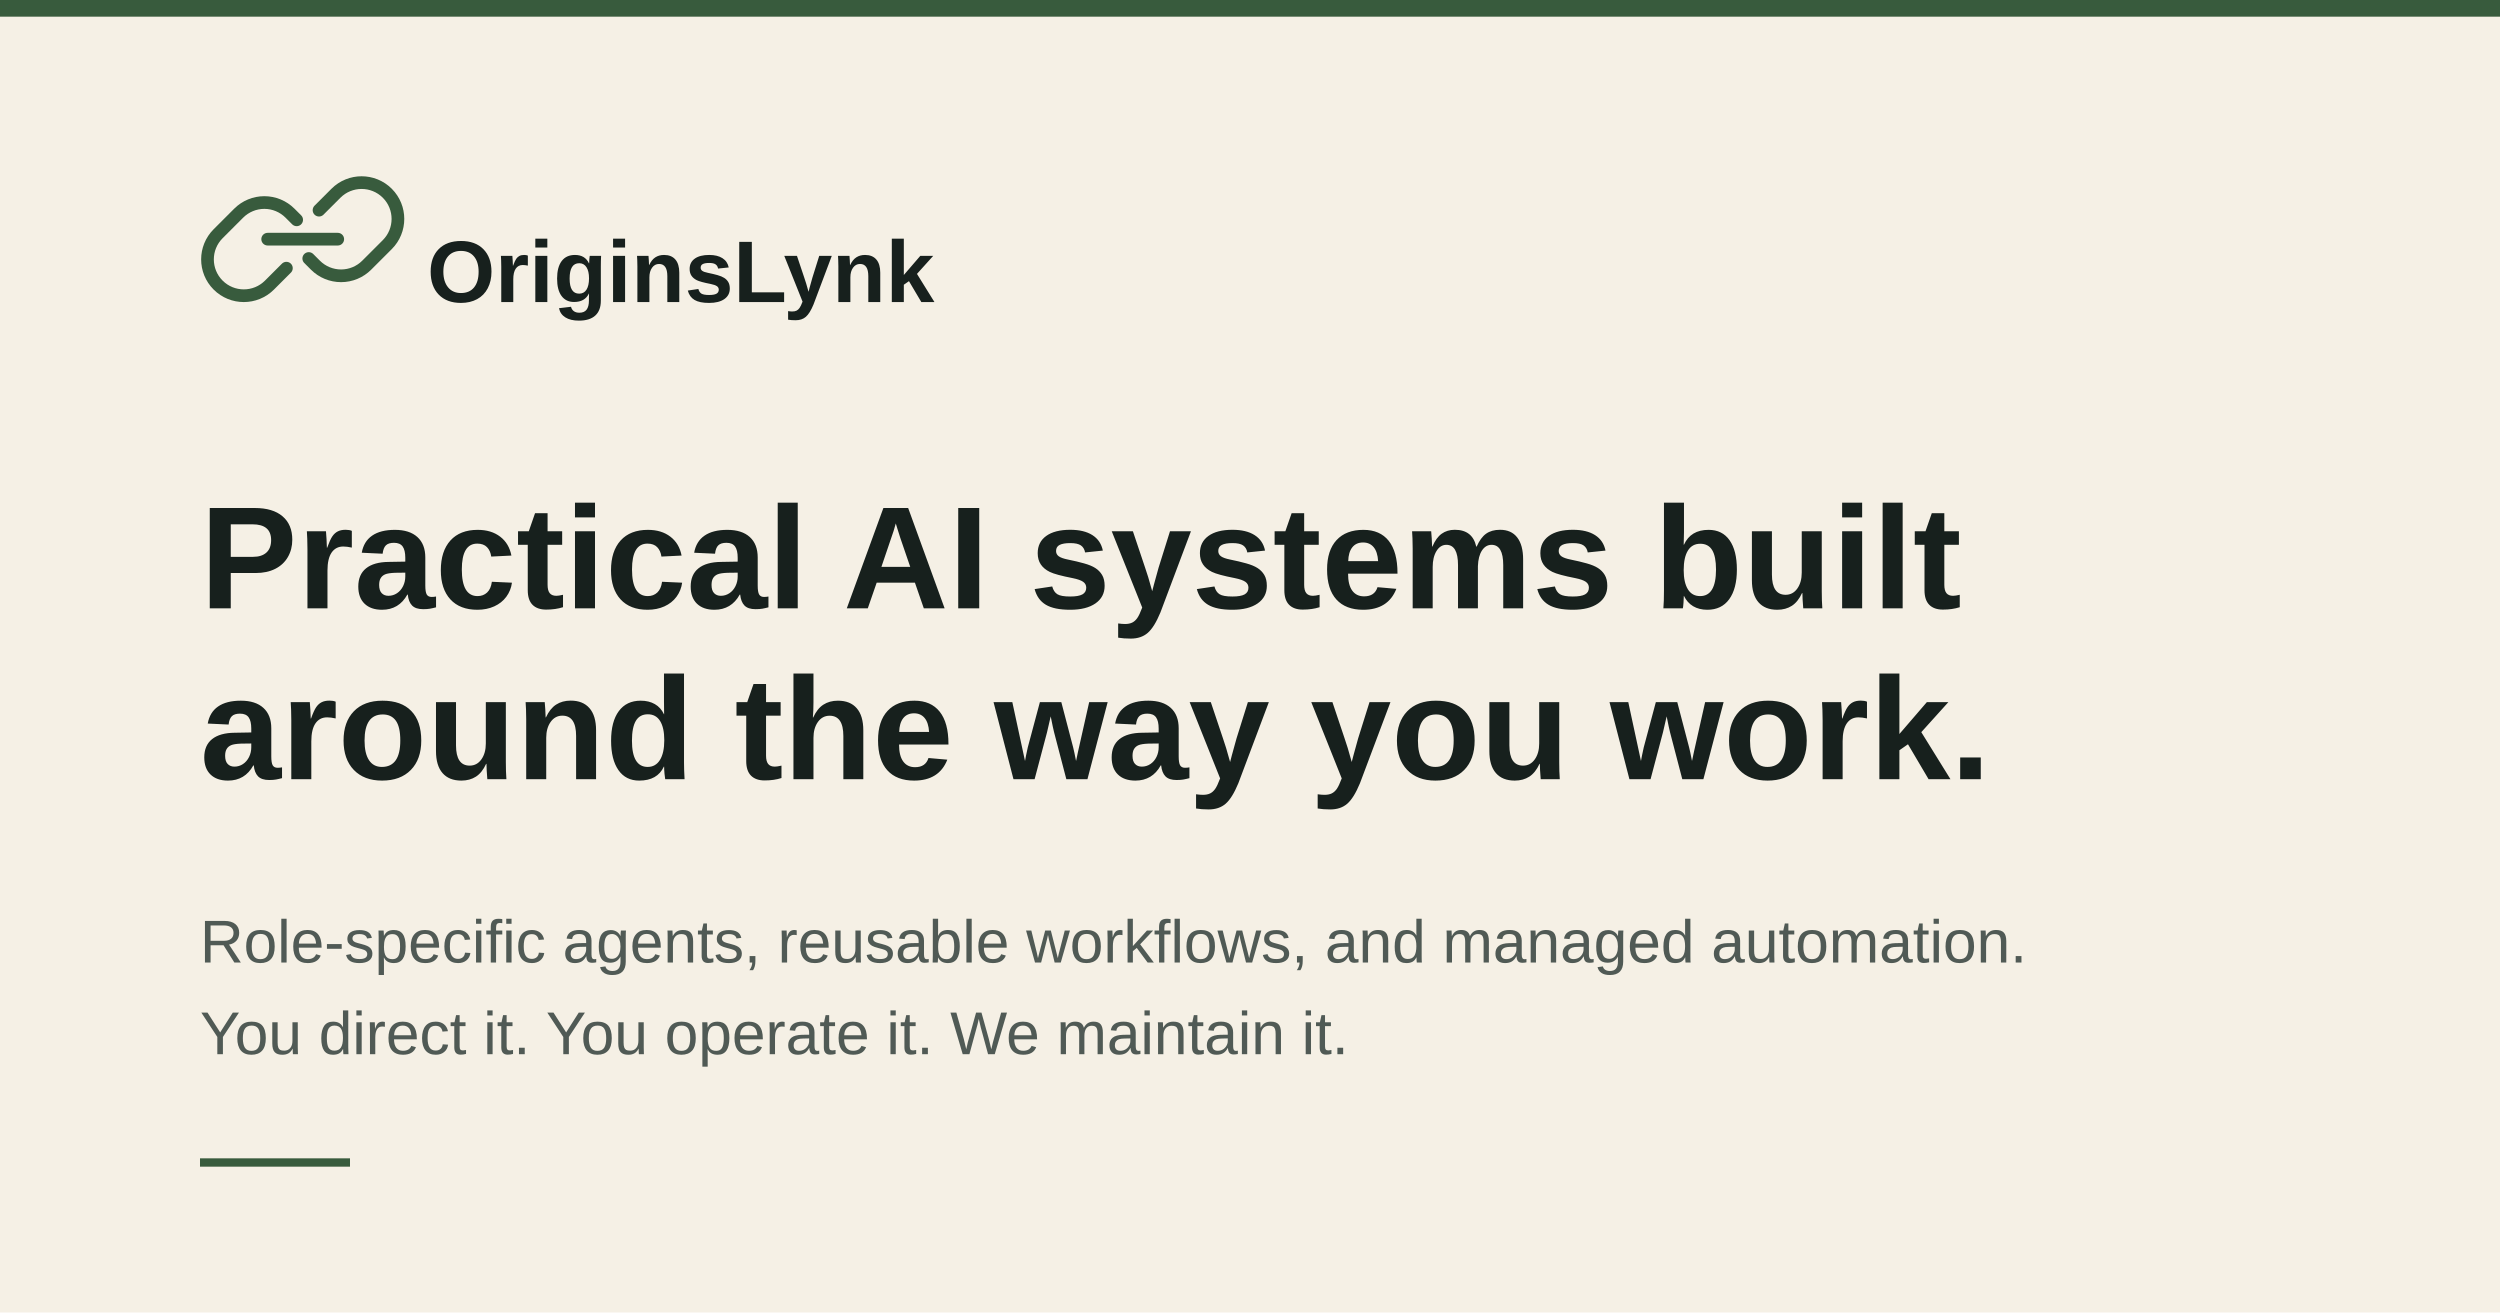
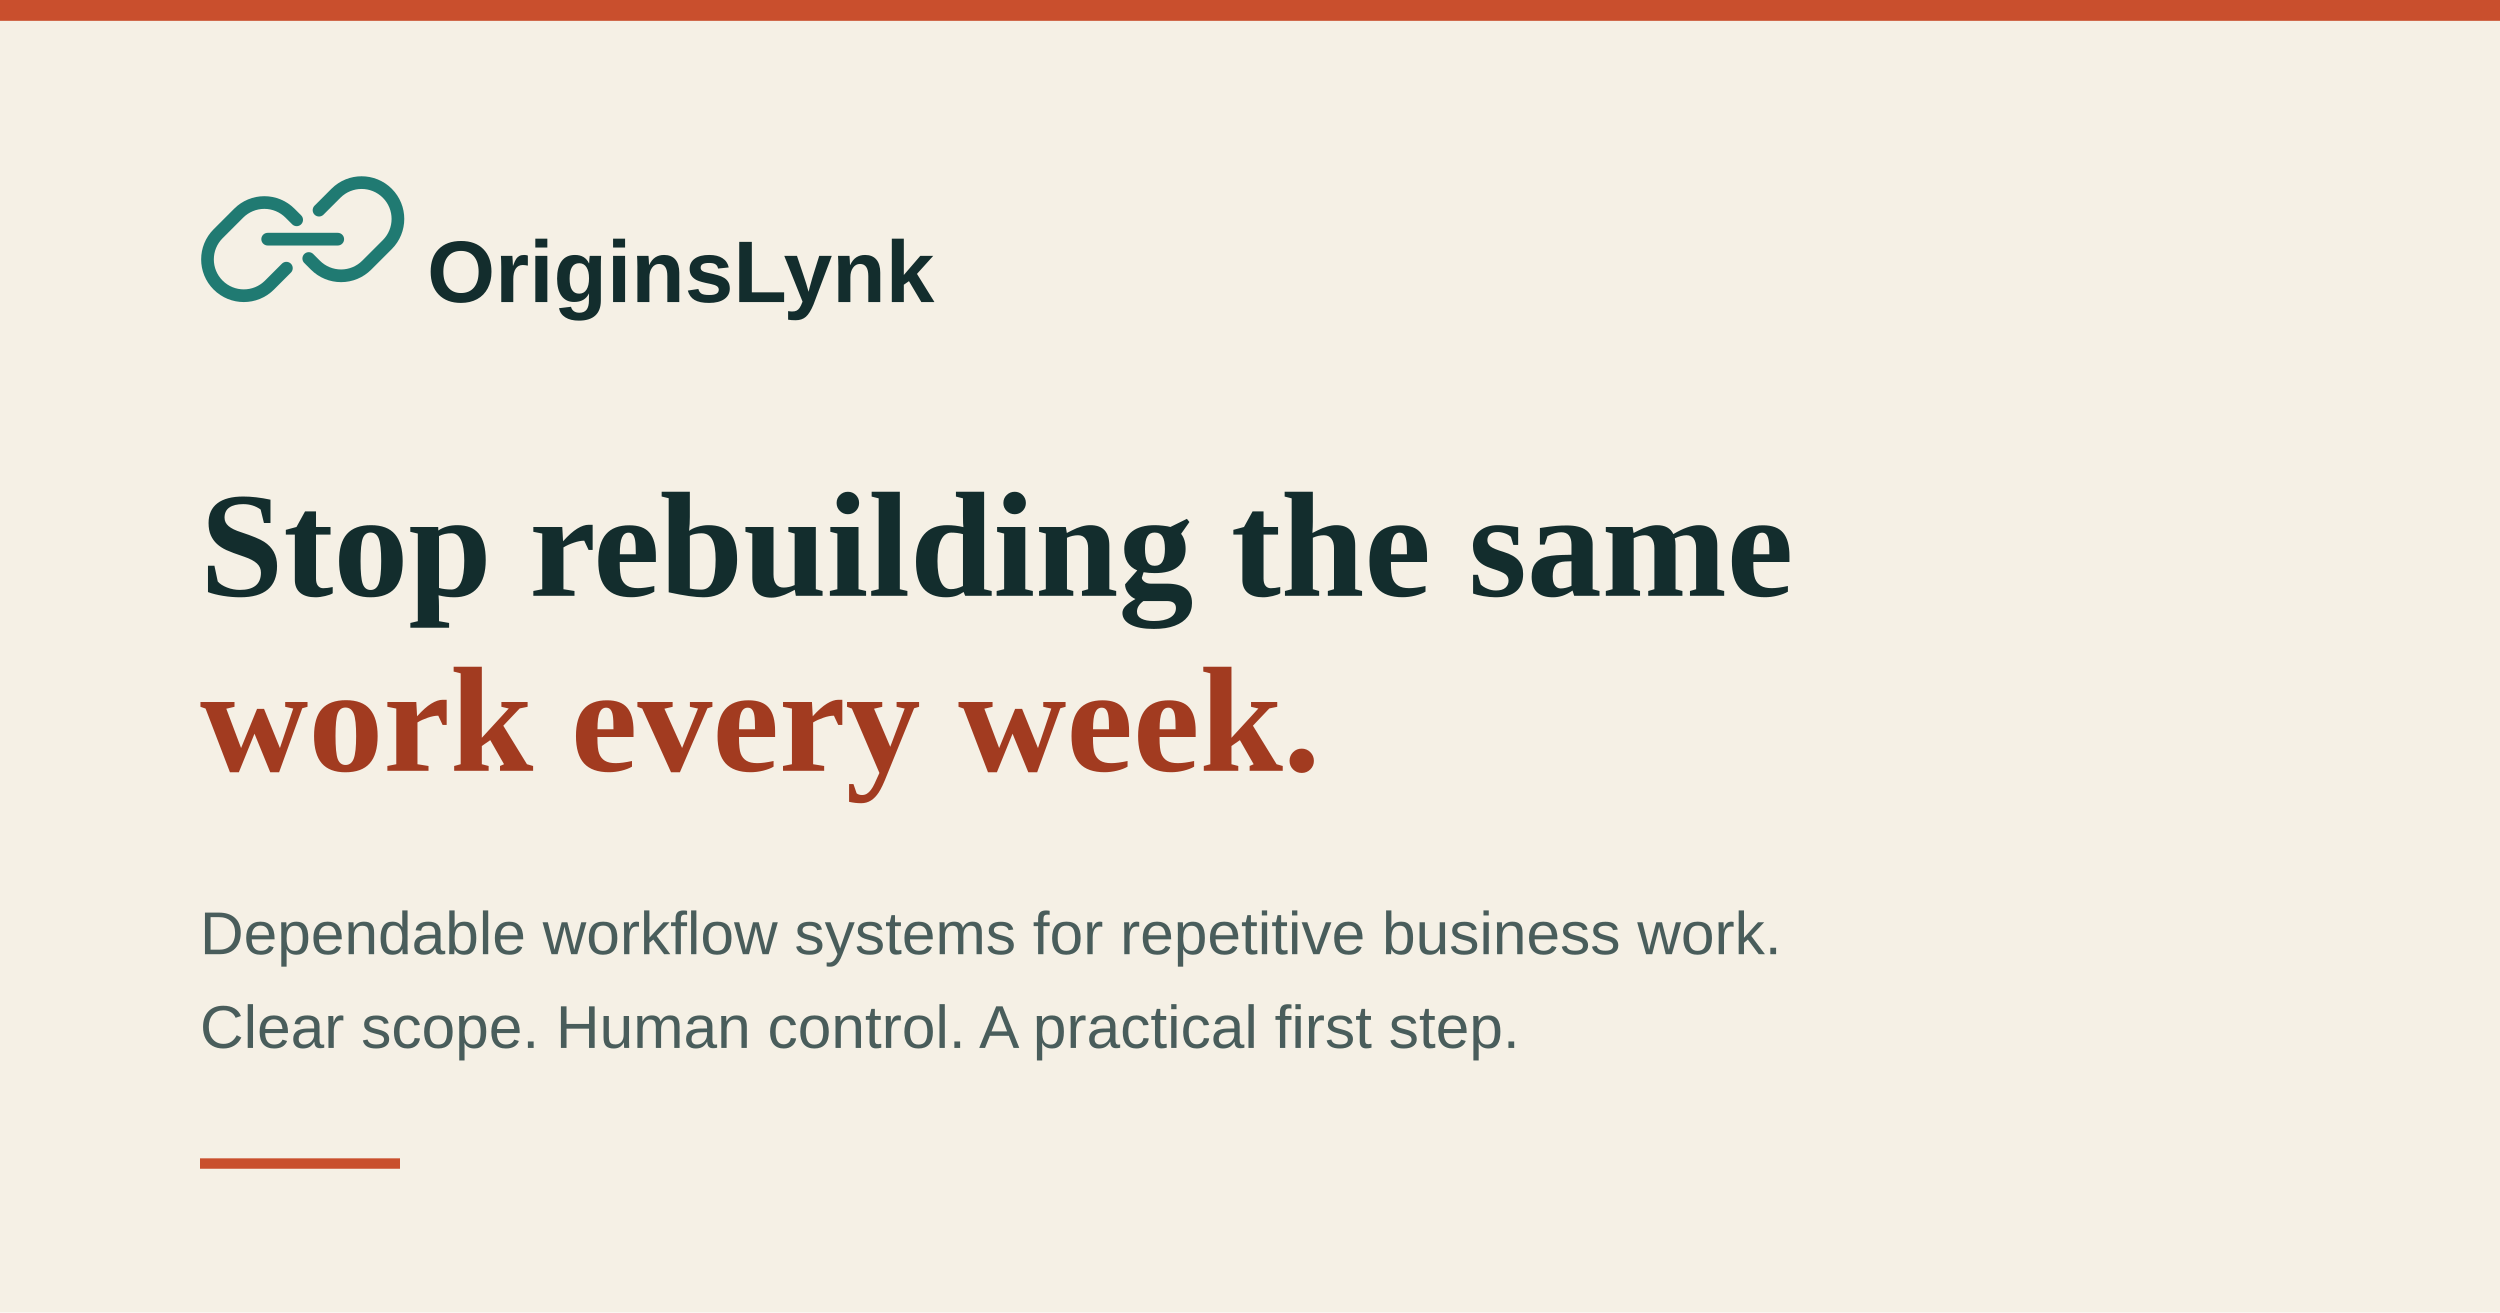
<svg xmlns="http://www.w3.org/2000/svg" viewBox="0 0 1200 630" width="1200" height="630">
  <rect width="1200" height="630" fill="#f5f0e5" />
-   <rect x="0" y="0" width="1200" height="8" fill="#385b3d" />
-   <g fill="none" stroke="#385b3d" stroke-width="2.1" stroke-linecap="round" stroke-linejoin="round" transform="translate(96,80) scale(2.9)">
+   <rect x="0" y="0" width="1200" height="10" fill="#c94f2d" />
+   <g fill="none" stroke="#207a72" stroke-width="2.1" stroke-linecap="round" stroke-linejoin="round" transform="translate(96,80) scale(2.9)">
    <path d="M14.3 16.8 11.5 19.6a6 6 0 0 1-8.5-8.5l3.4-3.4a6 6 0 0 1 8.5 0l1.1 1.1" />
    <path d="m19.7 7.2 2.8-2.8A6 6 0 0 1 31 12.9l-3.4 3.4a6 6 0 0 1-8.5 0L18 15.2" />
    <path d="m11.2 12 11.6 0" />
  </g>
-   <text x="205" y="145" font-family="Arial, Helvetica, sans-serif" font-size="42" font-weight="700" fill="#17201d">OriginsLynk</text>
-   <text x="96" y="292" font-family="Arial, Helvetica, sans-serif" font-size="70" font-weight="700" fill="#17201d">Practical AI systems built</text>
-   <text x="96" y="374" font-family="Arial, Helvetica, sans-serif" font-size="70" font-weight="700" fill="#17201d">around the way you work.</text>
-   <text x="96" y="462" font-family="Arial, Helvetica, sans-serif" font-size="29" fill="#505a55">Role-specific agents, reusable workflows, and managed automation.</text>
-   <text x="96" y="506" font-family="Arial, Helvetica, sans-serif" font-size="29" fill="#505a55">You direct it. You operate it. We maintain it.</text>
-   <rect x="96" y="556" width="72" height="4" fill="#385b3d" />
+   <text x="205" y="145" font-family="Arial, Helvetica, sans-serif" font-size="42" font-weight="700" fill="#132d2d">OriginsLynk</text>
+   <text x="96" y="286" font-family="Georgia, 'Times New Roman', serif" font-size="72" font-weight="700" fill="#132d2d">Stop rebuilding the same</text>
+   <text x="96" y="370" font-family="Georgia, 'Times New Roman', serif" font-size="72" font-weight="700" fill="#a23b20">work every week.</text>
+   <text x="96" y="458" font-family="Arial, Helvetica, sans-serif" font-size="29" fill="#495d5b">Dependable workflow systems for repetitive business work.</text>
+   <text x="96" y="503" font-family="Arial, Helvetica, sans-serif" font-size="29" fill="#495d5b">Clear scope. Human control. A practical first step.</text>
+   <rect x="96" y="556" width="96" height="5" fill="#c94f2d" />
</svg>
